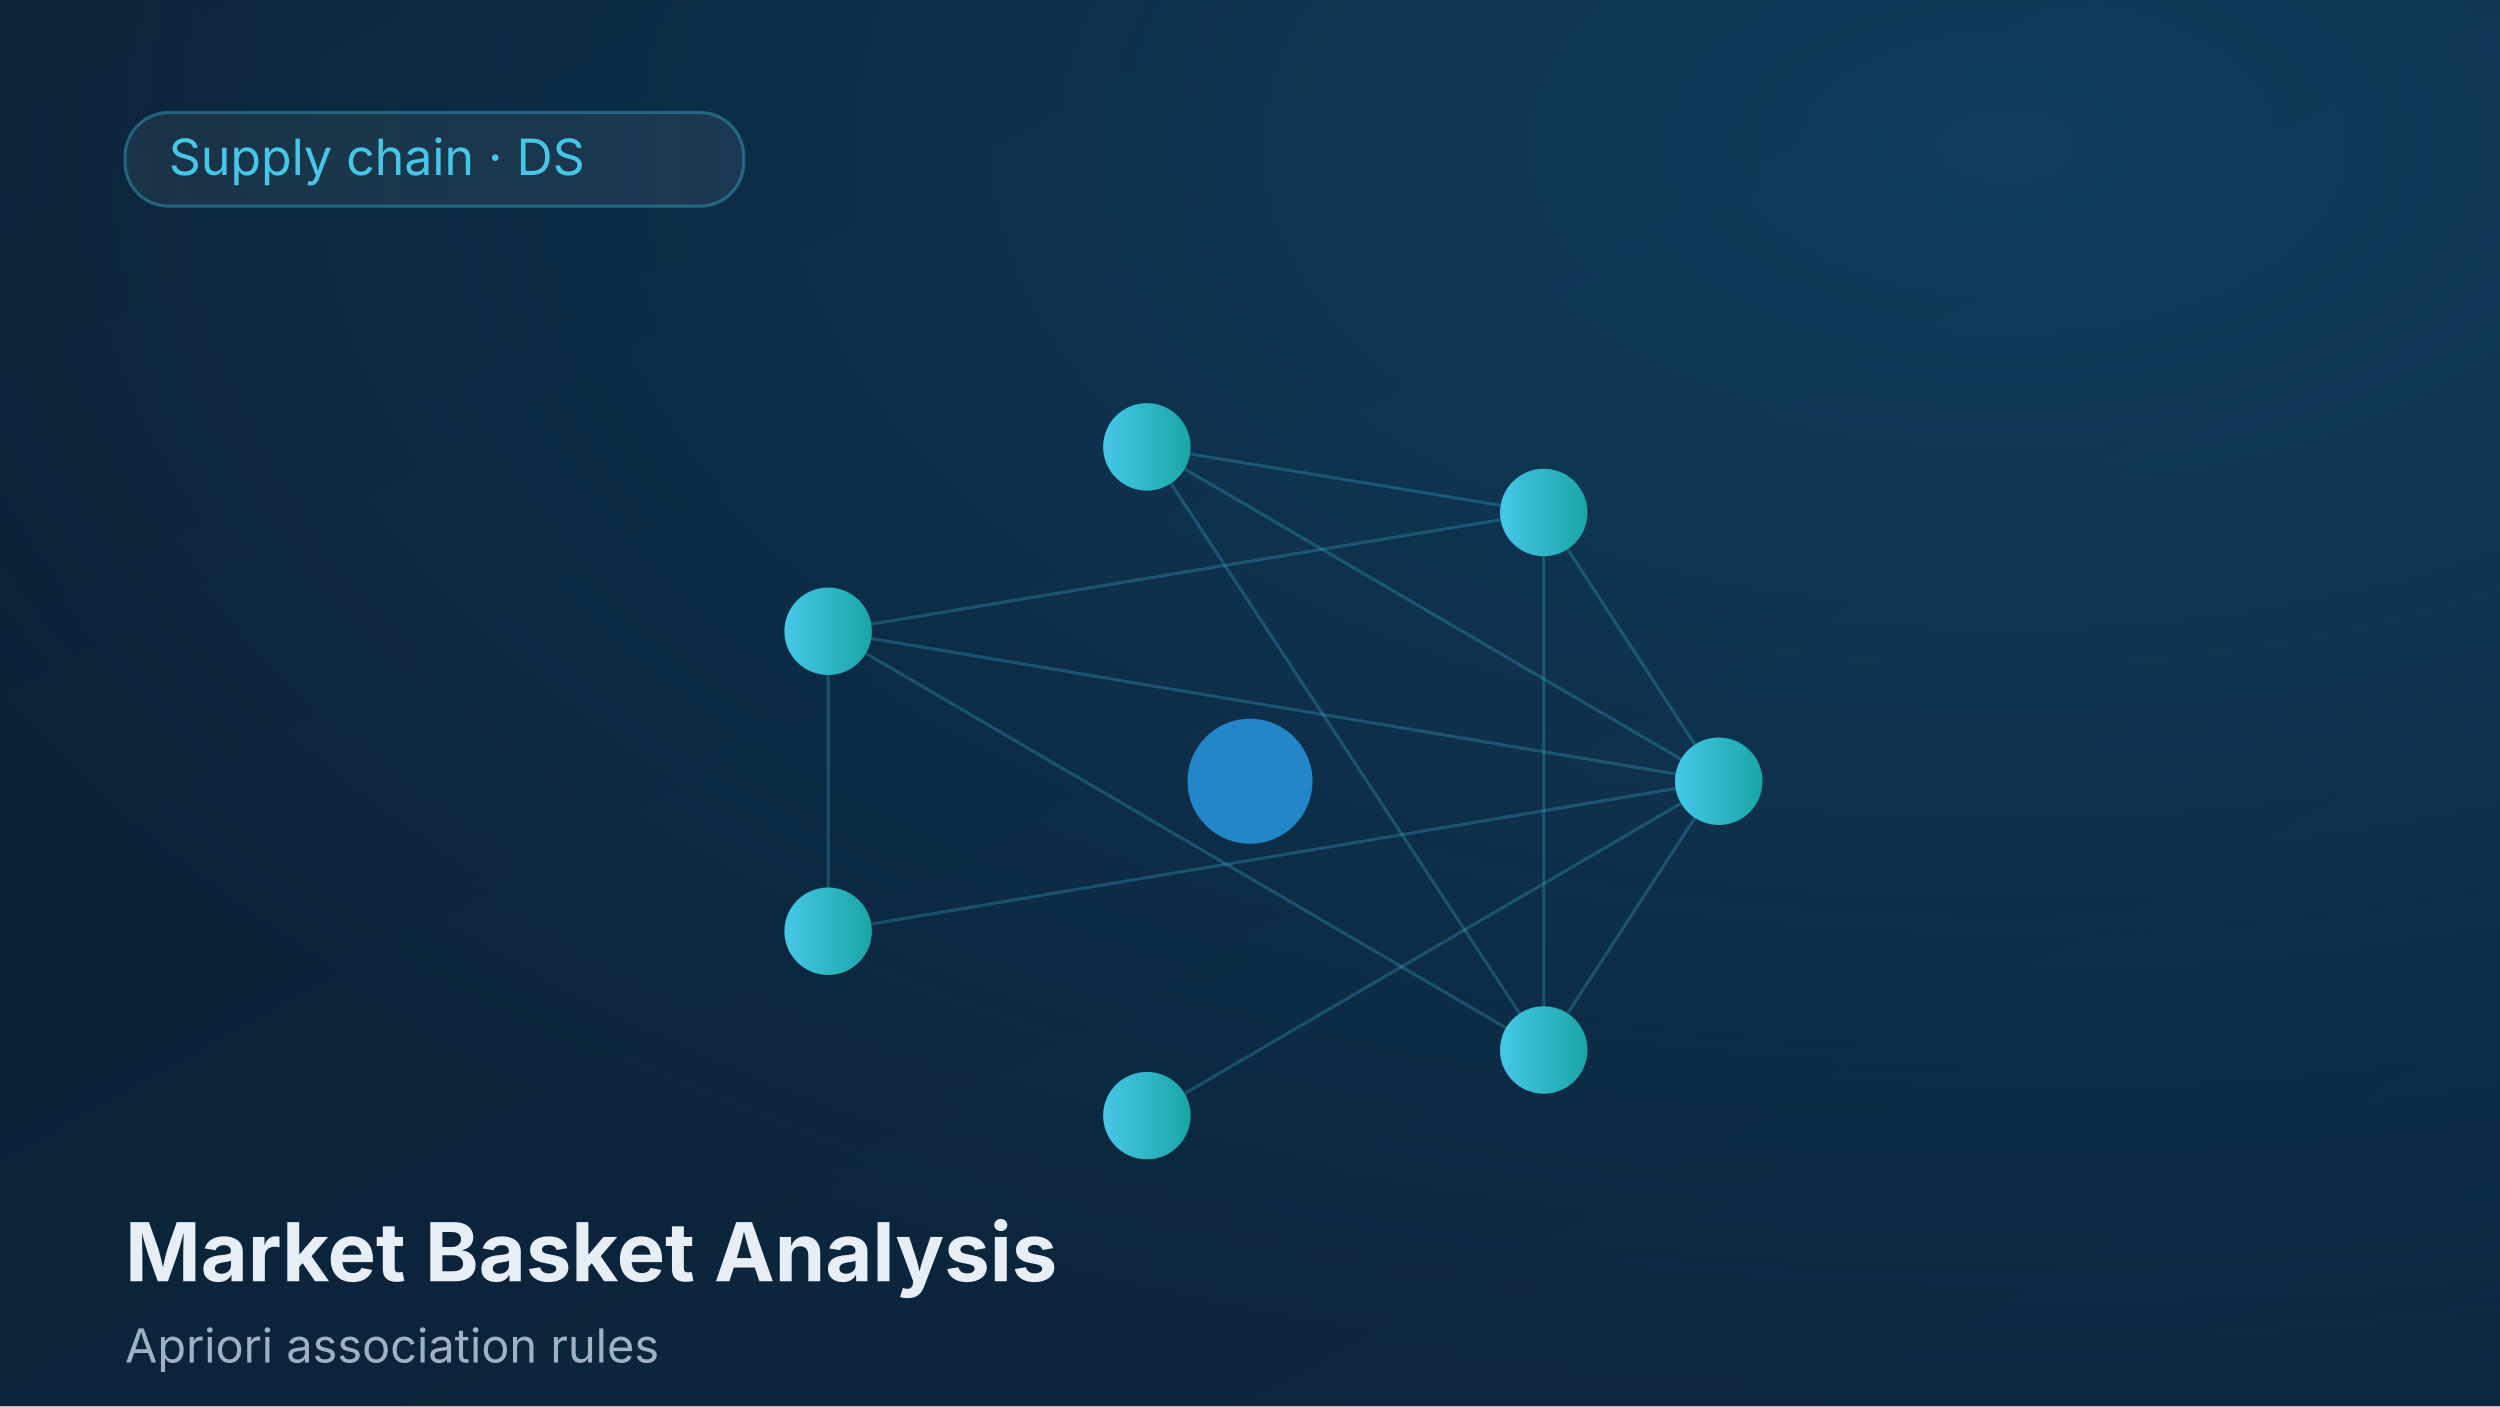
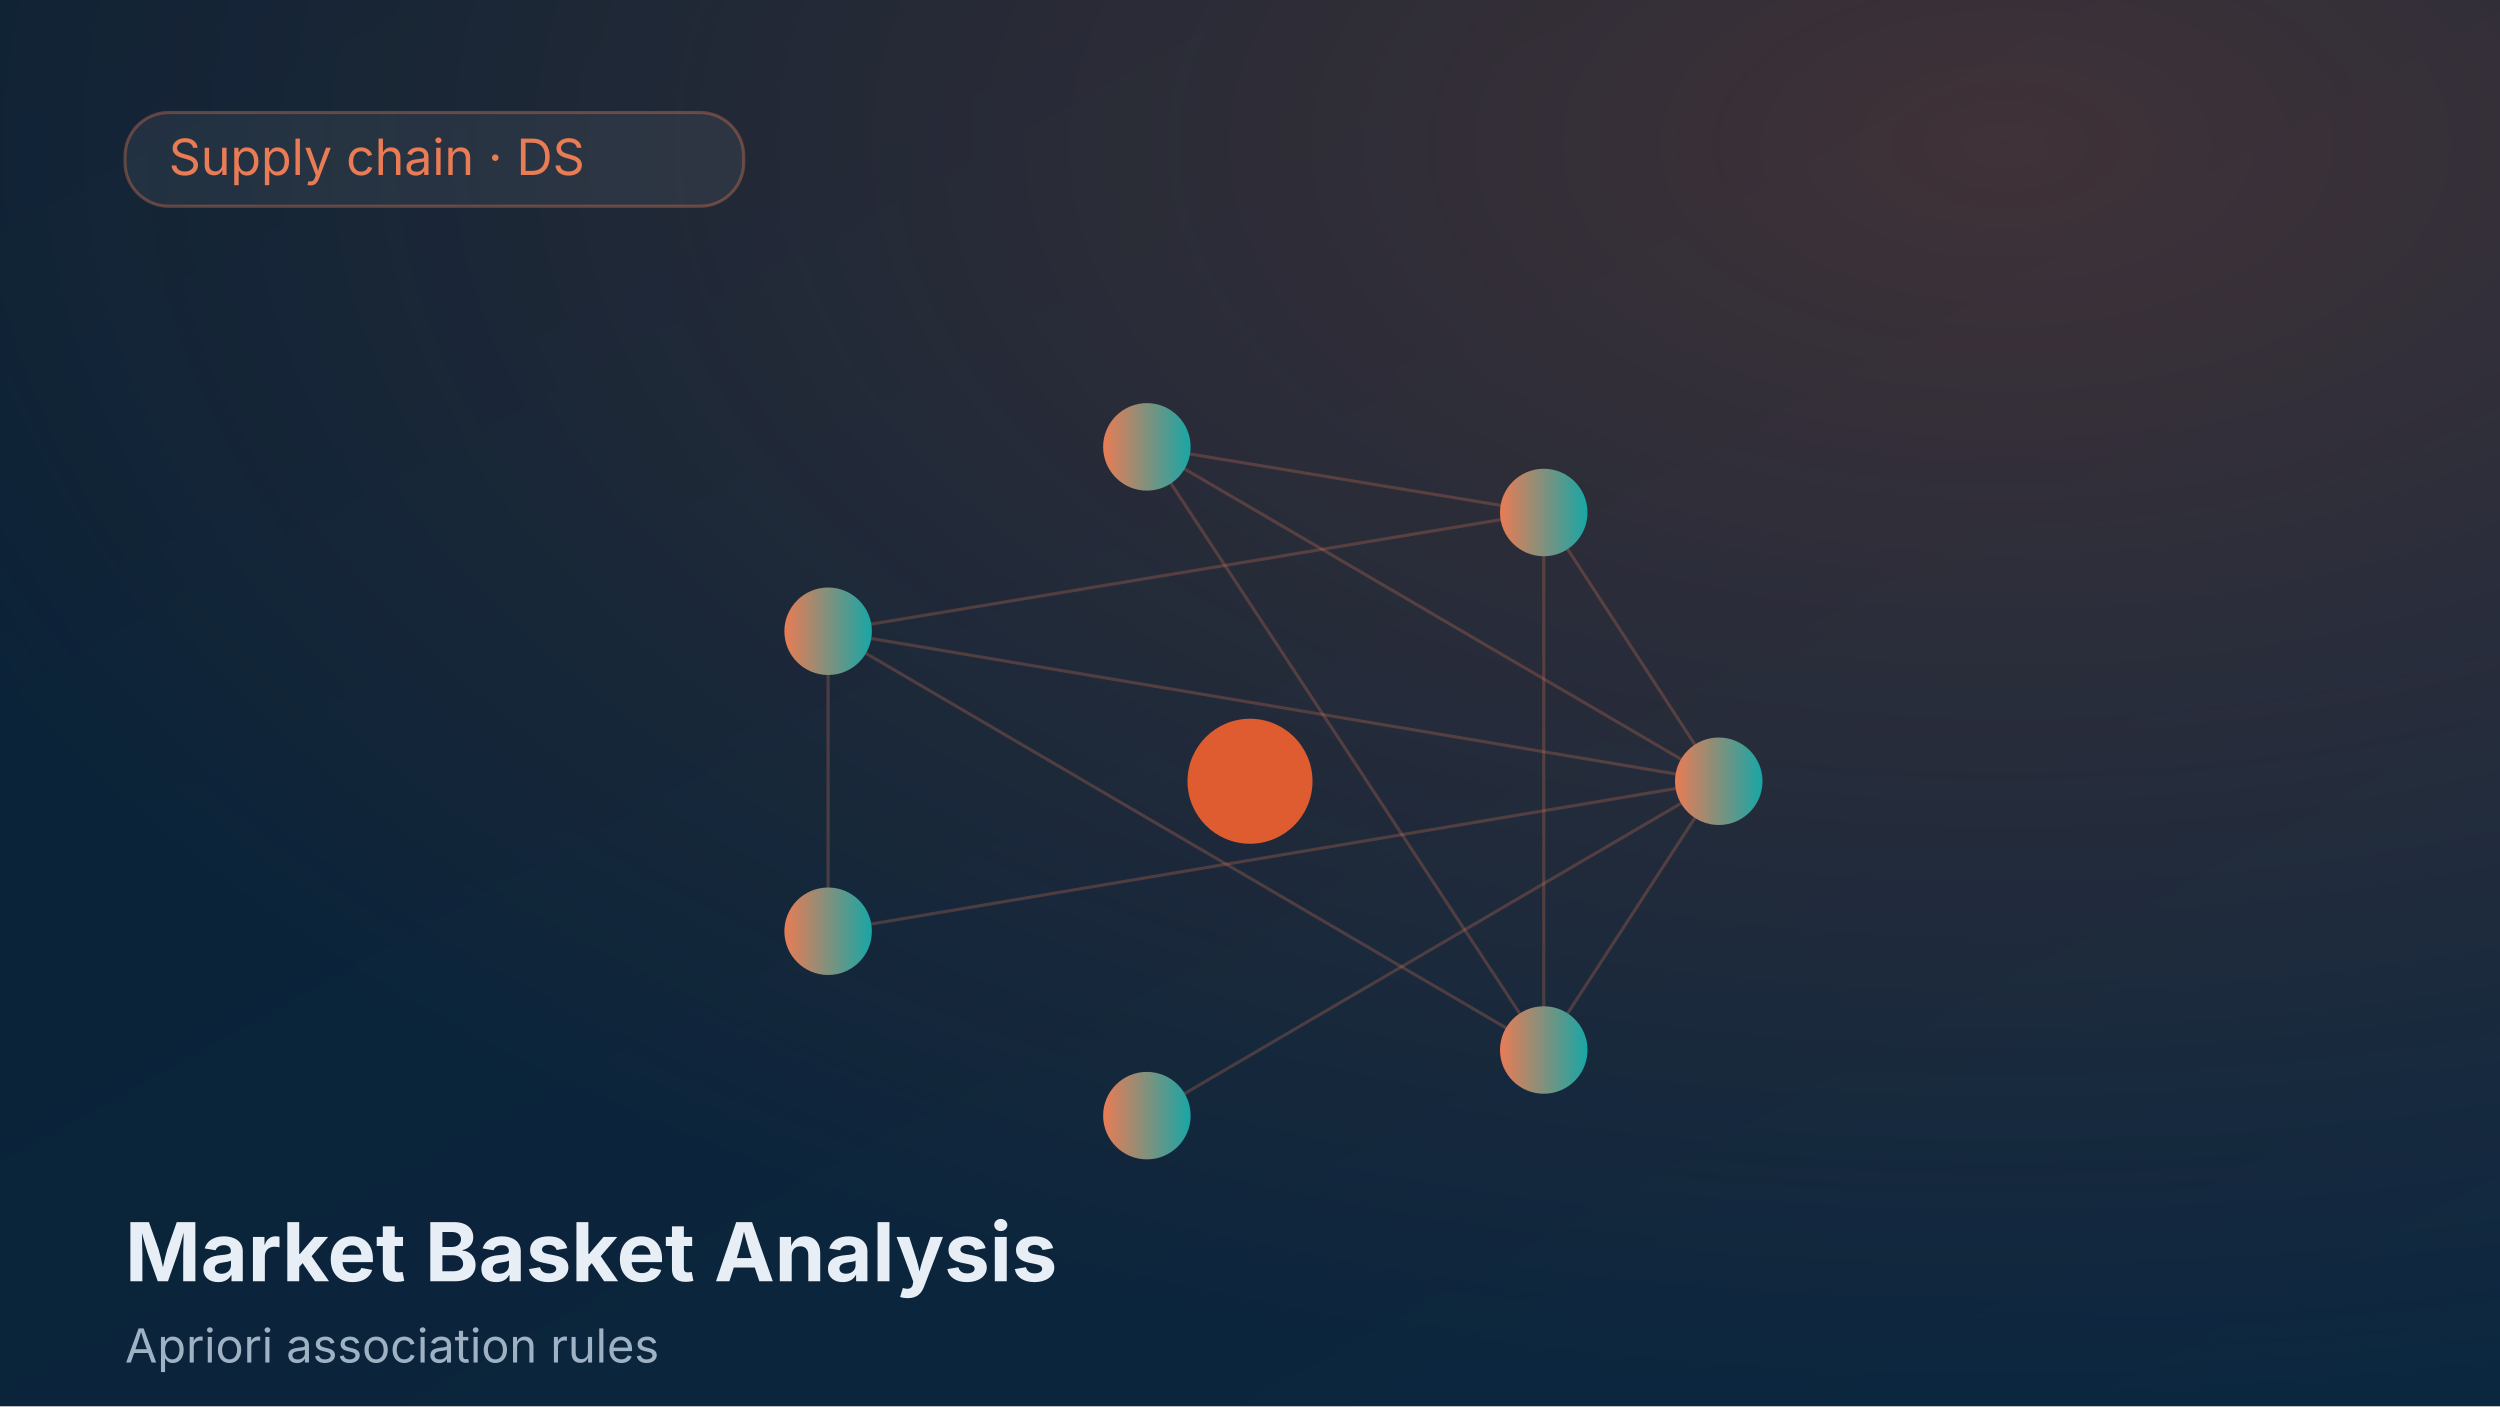
<svg xmlns="http://www.w3.org/2000/svg" viewBox="0 0 800 450" width="800" height="450" role="img" aria-label="Market basket">
  <defs>
    <linearGradient id="bg" x1="0" y1="0" x2="1" y2="1">
      <stop offset="0" stop-color="#0a2135" />
      <stop offset="1" stop-color="#0b2740" />
    </linearGradient>
    <linearGradient id="ac" x1="0" y1="0" x2="1" y2="0">
-       <stop offset="0" stop-color="#46c7e8" />
+       <stop offset="0" stop-color="#e97c54" />
      <stop offset="1" stop-color="#18a6a6" />
    </linearGradient>
    <radialGradient id="glow" cx="0.8" cy="0.1" r="0.9">
-       <stop offset="0" stop-color="#2386c8" stop-opacity="0.25" />
-       <stop offset="1" stop-color="#2386c8" stop-opacity="0" />
+       <stop offset="0" stop-color="#de5c30" stop-opacity="0.25" />
+       <stop offset="1" stop-color="#de5c30" stop-opacity="0" />
    </radialGradient>
  </defs>
  <rect width="800" height="450" fill="url(#bg)" />
  <rect width="800" height="450" fill="url(#glow)" />
-   <rect x="40" y="36" rx="14" ry="14" width="198" height="30" fill="#ffffff" fill-opacity="0.06" stroke="#46c7e8" stroke-opacity="0.35" />
-   <text x="54" y="56" font-family="Inter,Arial" font-size="16" fill="#46c7e8">Supply chain · DS</text>
-   <line x1="550" y1="250" x2="494" y2="336" stroke="#46c7e8" stroke-opacity="0.25" />
-   <line x1="550" y1="250" x2="367" y2="357" stroke="#46c7e8" stroke-opacity="0.25" />
-   <line x1="550" y1="250" x2="265" y2="298" stroke="#46c7e8" stroke-opacity="0.25" />
-   <line x1="550" y1="250" x2="265" y2="202" stroke="#46c7e8" stroke-opacity="0.25" />
-   <line x1="550" y1="250" x2="367" y2="143" stroke="#46c7e8" stroke-opacity="0.25" />
-   <line x1="550" y1="250" x2="494" y2="164" stroke="#46c7e8" stroke-opacity="0.25" />
-   <line x1="494" y1="336" x2="265" y2="202" stroke="#46c7e8" stroke-opacity="0.25" />
-   <line x1="494" y1="336" x2="367" y2="143" stroke="#46c7e8" stroke-opacity="0.25" />
-   <line x1="494" y1="336" x2="494" y2="164" stroke="#46c7e8" stroke-opacity="0.25" />
-   <line x1="265" y1="298" x2="265" y2="202" stroke="#46c7e8" stroke-opacity="0.25" />
-   <line x1="265" y1="202" x2="494" y2="164" stroke="#46c7e8" stroke-opacity="0.25" />
-   <line x1="367" y1="143" x2="494" y2="164" stroke="#46c7e8" stroke-opacity="0.25" />
+   <rect x="40" y="36" rx="14" ry="14" width="198" height="30" fill="#ffffff" fill-opacity="0.06" stroke="#e97c54" stroke-opacity="0.35" />
+   <text x="54" y="56" font-family="Inter,Arial" font-size="16" fill="#e97c54">Supply chain · DS</text>
+   <line x1="550" y1="250" x2="494" y2="336" stroke="#e97c54" stroke-opacity="0.25" />
+   <line x1="550" y1="250" x2="367" y2="357" stroke="#e97c54" stroke-opacity="0.25" />
+   <line x1="550" y1="250" x2="265" y2="298" stroke="#e97c54" stroke-opacity="0.25" />
+   <line x1="550" y1="250" x2="265" y2="202" stroke="#e97c54" stroke-opacity="0.25" />
+   <line x1="550" y1="250" x2="367" y2="143" stroke="#e97c54" stroke-opacity="0.25" />
+   <line x1="550" y1="250" x2="494" y2="164" stroke="#e97c54" stroke-opacity="0.25" />
+   <line x1="494" y1="336" x2="265" y2="202" stroke="#e97c54" stroke-opacity="0.25" />
+   <line x1="494" y1="336" x2="367" y2="143" stroke="#e97c54" stroke-opacity="0.25" />
+   <line x1="494" y1="336" x2="494" y2="164" stroke="#e97c54" stroke-opacity="0.25" />
+   <line x1="265" y1="298" x2="265" y2="202" stroke="#e97c54" stroke-opacity="0.25" />
+   <line x1="265" y1="202" x2="494" y2="164" stroke="#e97c54" stroke-opacity="0.25" />
+   <line x1="367" y1="143" x2="494" y2="164" stroke="#e97c54" stroke-opacity="0.25" />
  <circle cx="550" cy="250" r="14" fill="url(#ac)" />
  <circle cx="494" cy="336" r="14" fill="url(#ac)" />
  <circle cx="367" cy="357" r="14" fill="url(#ac)" />
  <circle cx="265" cy="298" r="14" fill="url(#ac)" />
  <circle cx="265" cy="202" r="14" fill="url(#ac)" />
  <circle cx="367" cy="143" r="14" fill="url(#ac)" />
  <circle cx="494" cy="164" r="14" fill="url(#ac)" />
-   <circle cx="400" cy="250" r="20" fill="#2386c8" />
+   <circle cx="400" cy="250" r="20" fill="#de5c30" />
  <text x="40" y="410" font-family="Inter,Arial" font-weight="700" font-size="26" fill="#e8eef5">Market Basket Analysis</text>
  <text x="40" y="436" font-family="Inter,Arial" font-size="15" fill="#9fb2c4">Apriori association rules</text>
</svg>
